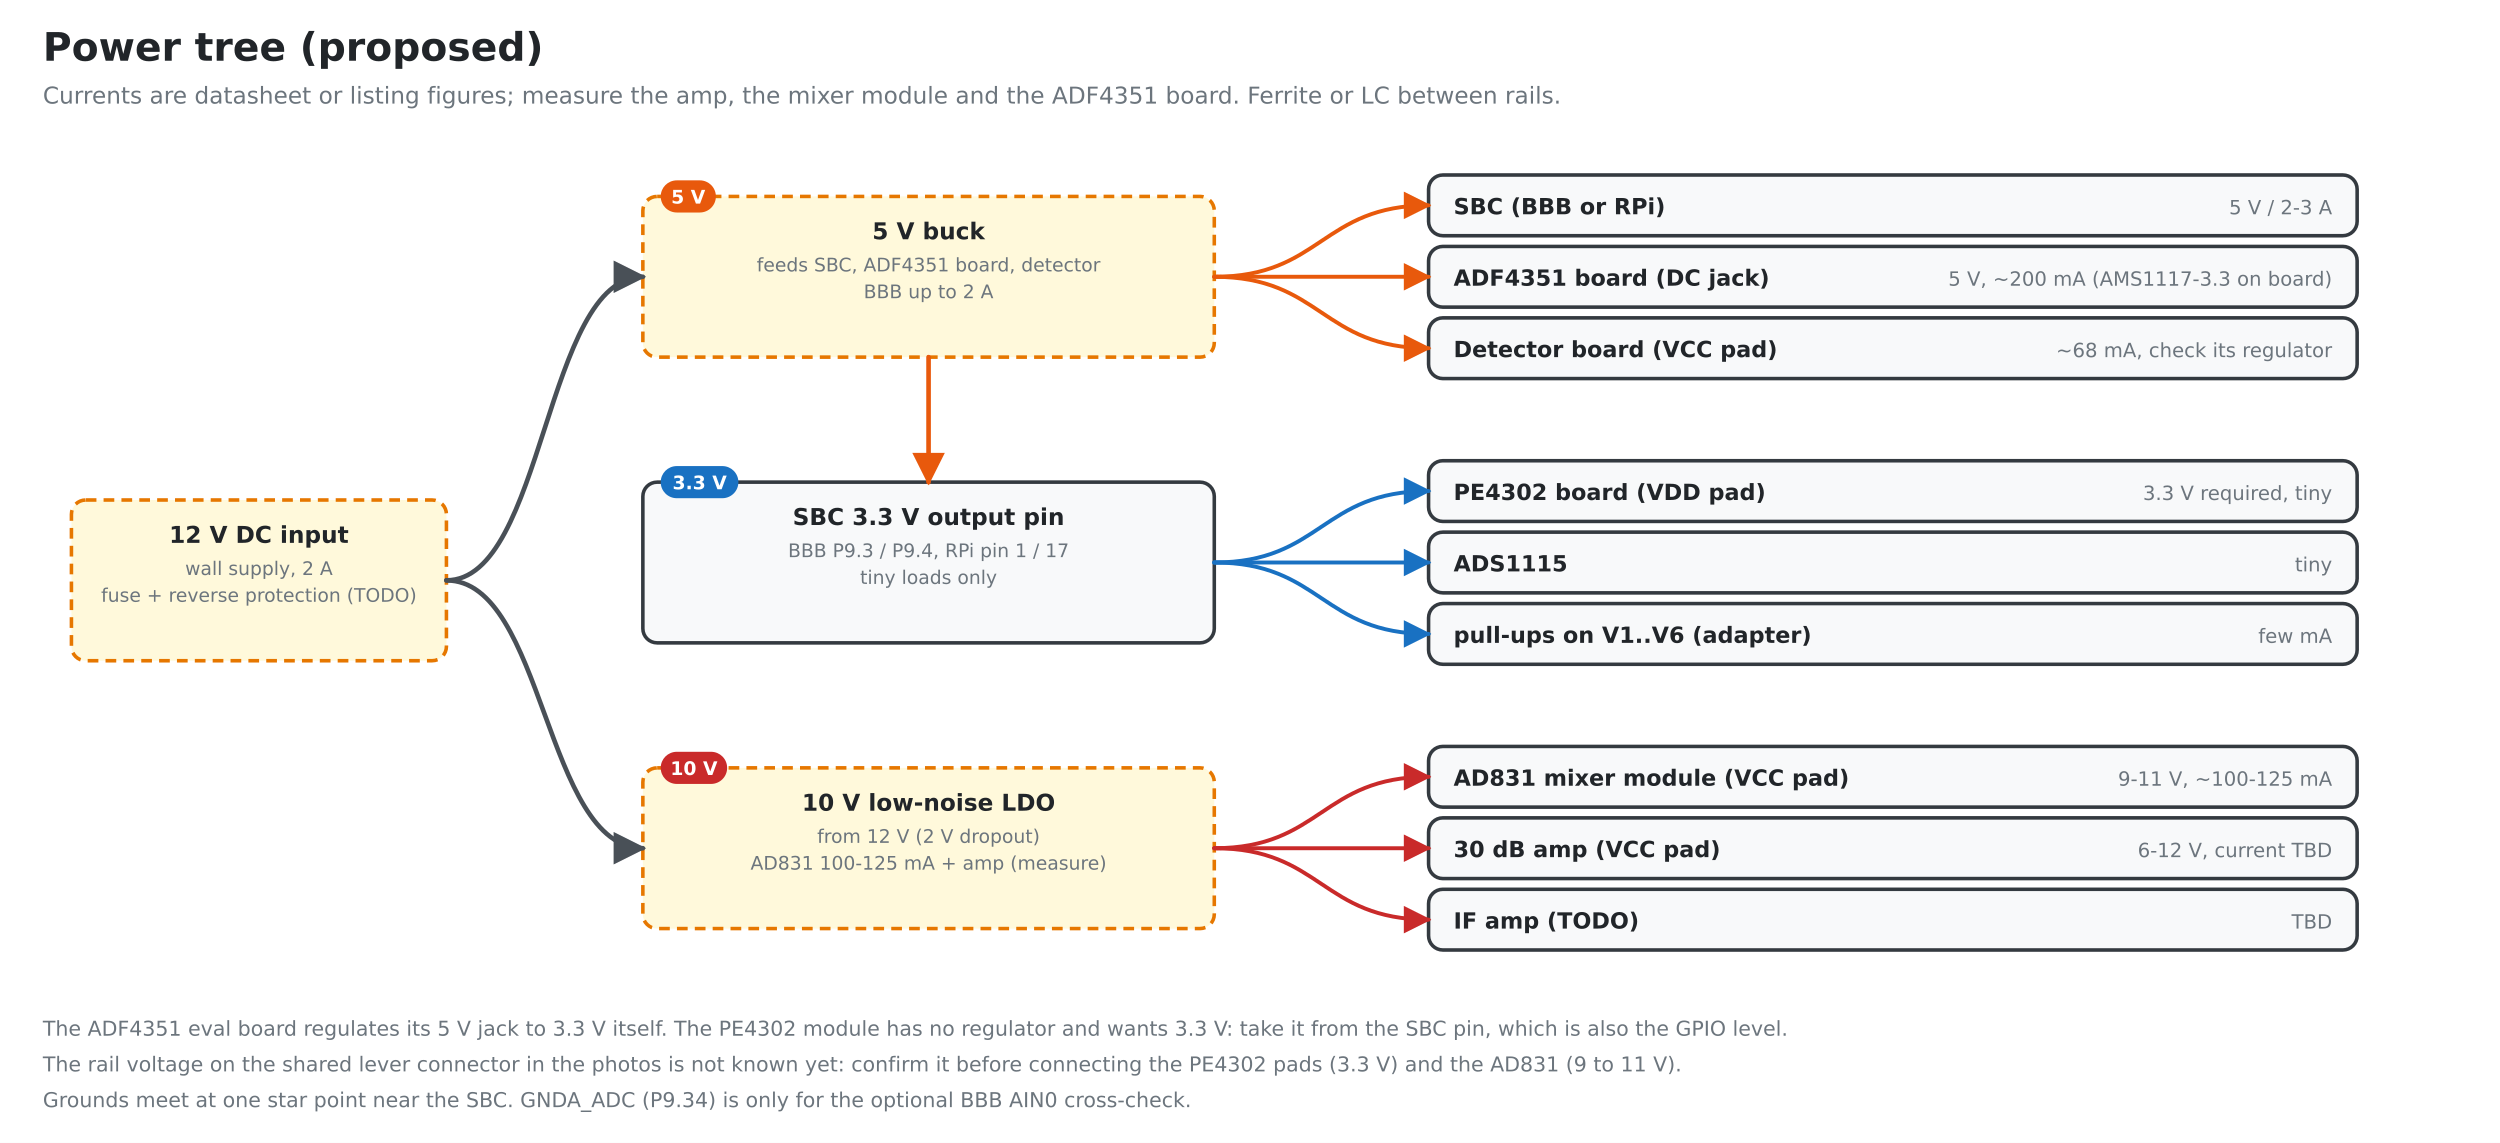
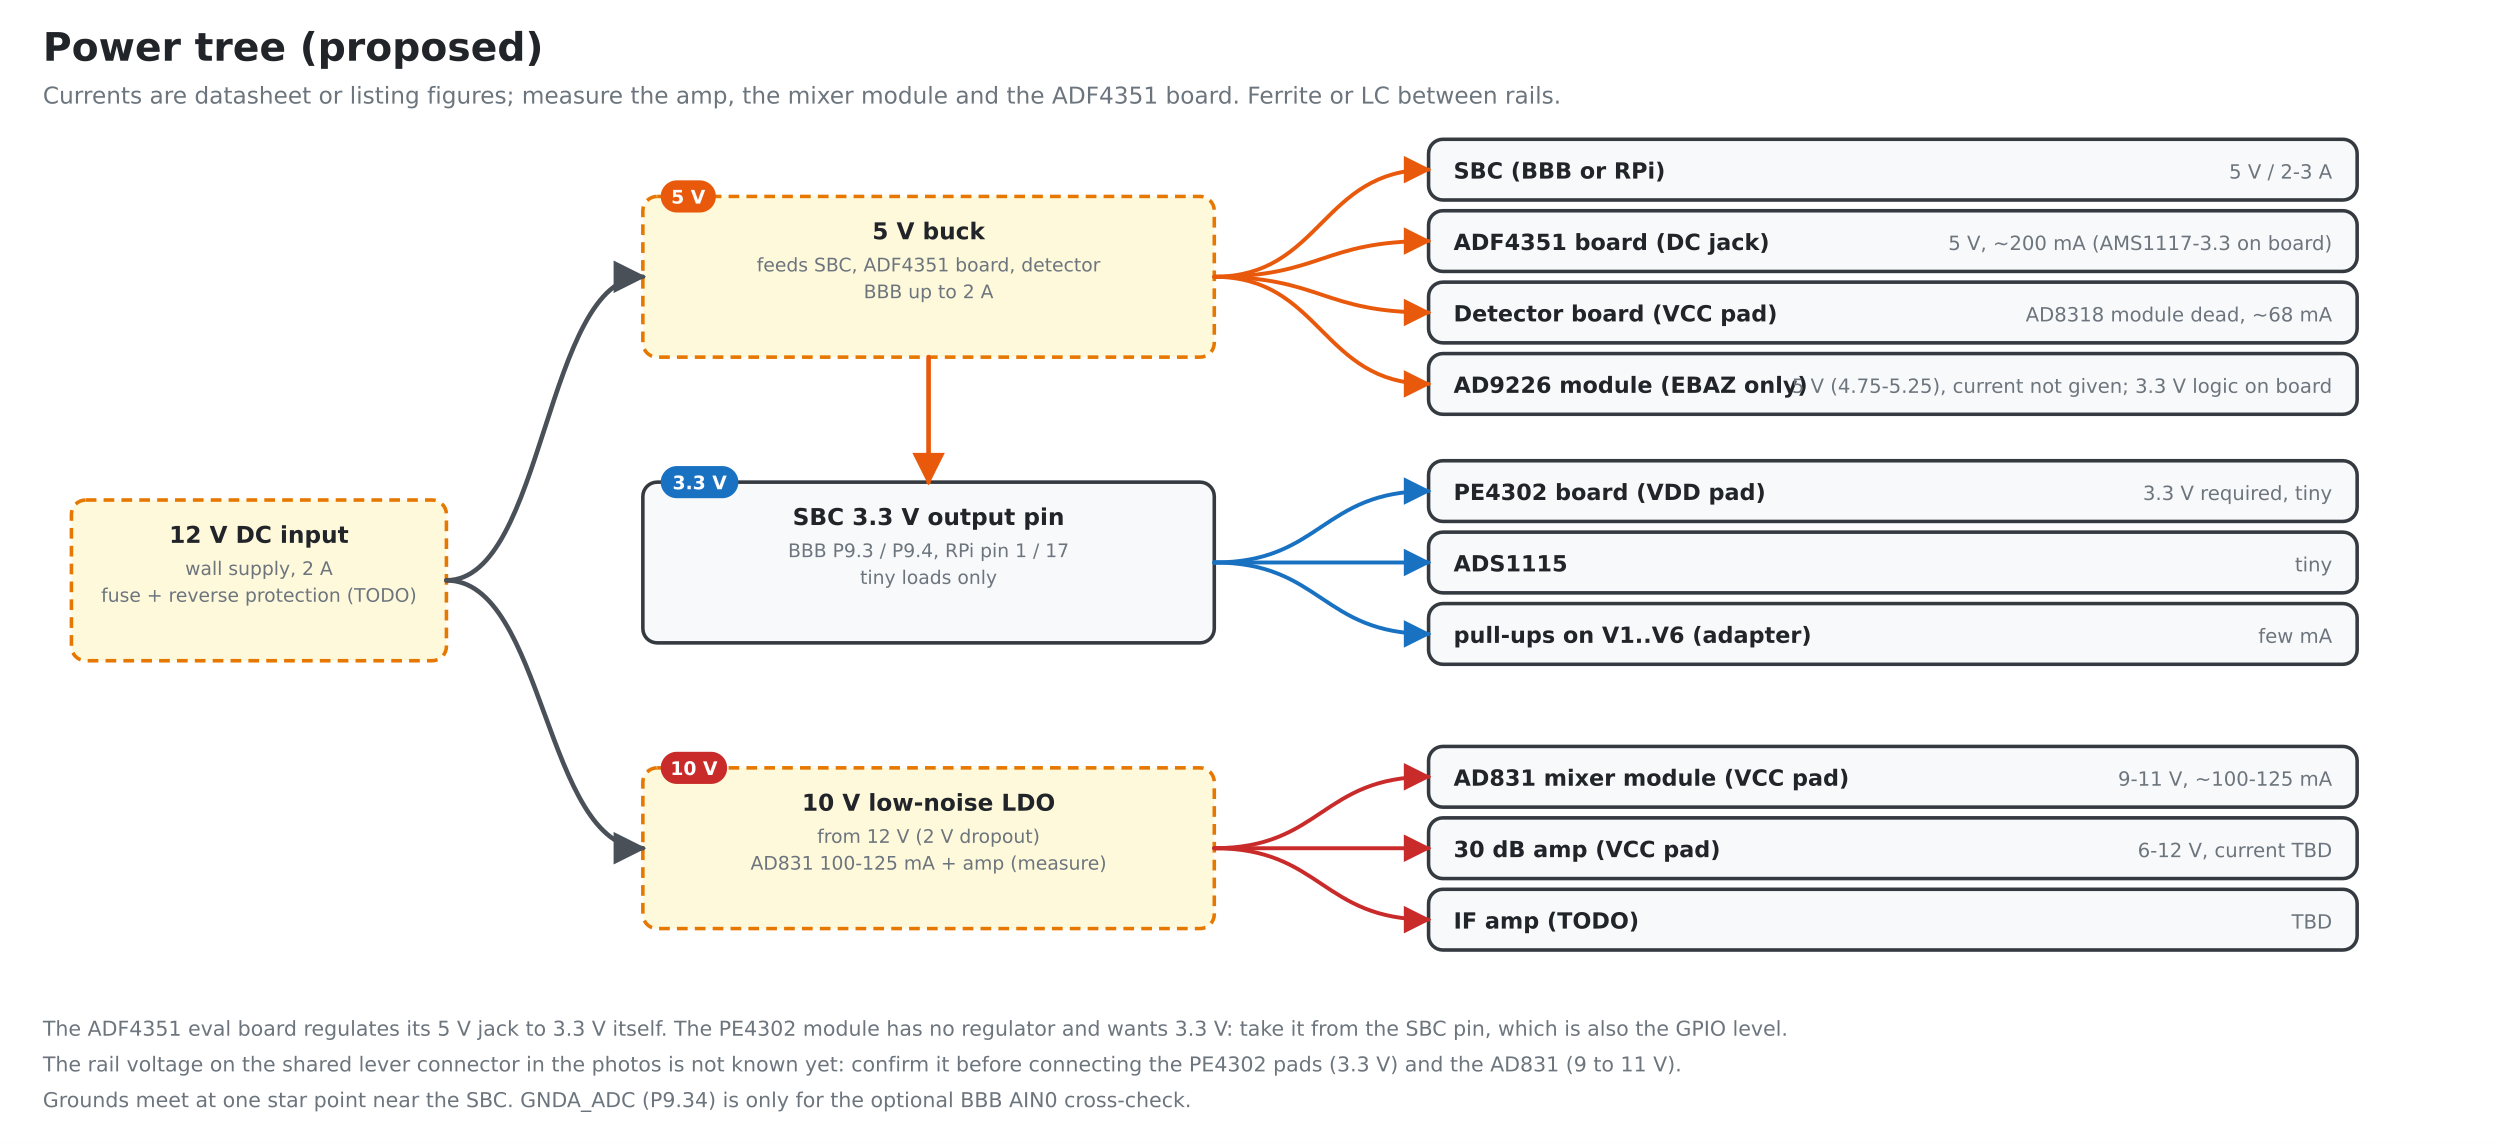
<svg xmlns="http://www.w3.org/2000/svg" width="1400" height="640" viewBox="0 0 1400 640">
  <defs>
    <marker id="a1971c2" viewBox="0 0 10 10" refX="9" refY="5" markerWidth="7" markerHeight="7" orient="auto-start-reverse">
      <path d="M0,0 L10,5 L0,10 z" fill="#1971c2" />
    </marker>
    <marker id="a495057" viewBox="0 0 10 10" refX="9" refY="5" markerWidth="7" markerHeight="7" orient="auto-start-reverse">
      <path d="M0,0 L10,5 L0,10 z" fill="#495057" />
    </marker>
    <marker id="ac92a2a" viewBox="0 0 10 10" refX="9" refY="5" markerWidth="7" markerHeight="7" orient="auto-start-reverse">
      <path d="M0,0 L10,5 L0,10 z" fill="#c92a2a" />
    </marker>
    <marker id="ae8590c" viewBox="0 0 10 10" refX="9" refY="5" markerWidth="7" markerHeight="7" orient="auto-start-reverse">
      <path d="M0,0 L10,5 L0,10 z" fill="#e8590c" />
    </marker>
  </defs>
  <rect x="0" y="0" width="1400" height="640" fill="#ffffff" />
  <text x="24.0" y="34.0" font-family="DejaVu Sans, Arial, Helvetica, sans-serif" font-size="22" text-anchor="start" font-weight="bold" fill="#212529">Power tree (proposed)</text>
  <text x="24.0" y="58.0" font-family="DejaVu Sans, Arial, Helvetica, sans-serif" font-size="13" text-anchor="start" font-weight="normal" fill="#6c757d">Currents are datasheet or listing figures; measure the amp, the mixer module and the ADF4351 board. Ferrite or LC between rails.</text>
  <rect x="40.0" y="280.0" width="210.0" height="90.0" rx="8" fill="#fff9db" stroke="#e67700" stroke-width="2" stroke-dasharray="6 4" />
  <text x="145.0" y="304.0" font-family="DejaVu Sans, Arial, Helvetica, sans-serif" font-size="13" text-anchor="middle" font-weight="bold" fill="#212529">12 V DC input</text>
  <text x="145.0" y="322.0" font-family="DejaVu Sans, Arial, Helvetica, sans-serif" font-size="10.5" text-anchor="middle" font-weight="normal" fill="#6c757d">wall supply, 2 A</text>
  <text x="145.0" y="337.0" font-family="DejaVu Sans, Arial, Helvetica, sans-serif" font-size="10.5" text-anchor="middle" font-weight="normal" fill="#6c757d">fuse + reverse protection (TODO)</text>
  <rect x="360.0" y="110.0" width="320.0" height="90.0" rx="8" fill="#fff9db" stroke="#e67700" stroke-width="2" stroke-dasharray="6 4" />
  <text x="520.0" y="134.0" font-family="DejaVu Sans, Arial, Helvetica, sans-serif" font-size="13" text-anchor="middle" font-weight="bold" fill="#212529">5 V buck</text>
  <text x="520.0" y="152.0" font-family="DejaVu Sans, Arial, Helvetica, sans-serif" font-size="10.5" text-anchor="middle" font-weight="normal" fill="#6c757d">feeds SBC, ADF4351 board, detector</text>
  <text x="520.0" y="167.0" font-family="DejaVu Sans, Arial, Helvetica, sans-serif" font-size="10.5" text-anchor="middle" font-weight="normal" fill="#6c757d">BBB up to 2 A</text>
  <rect x="370.0" y="101.0" width="30.9" height="18.0" rx="9" fill="#e8590c" stroke="none" stroke-width="1.5" />
  <text x="385.4" y="114.0" font-family="DejaVu Sans, Arial, Helvetica, sans-serif" font-size="10.5" text-anchor="middle" font-weight="bold" fill="#ffffff">5 V</text>
  <path d="M250.0,325.0 C305.0,325.0 305.0,155.0 360.0,155.0" fill="none" stroke="#495057" stroke-width="2.6" marker-end="url(#a495057)" stroke-linecap="round" stroke-linejoin="round" />
-   <rect x="800.0" y="98.0" width="520.0" height="34.0" rx="8" fill="#f8f9fa" stroke="#343a40" stroke-width="2" />
-   <text x="814.0" y="120.0" font-family="DejaVu Sans, Arial, Helvetica, sans-serif" font-size="12.5" text-anchor="start" font-weight="bold" fill="#212529">SBC (BBB or RPi)</text>
-   <text x="1306.0" y="120.0" font-family="DejaVu Sans, Arial, Helvetica, sans-serif" font-size="11" text-anchor="end" font-weight="normal" fill="#6c757d">5 V / 2-3 A</text>
-   <path d="M680.0,155.0 C740.0,155.0 740.0,115.0 800.0,115.0" fill="none" stroke="#e8590c" stroke-width="2.2" marker-end="url(#ae8590c)" stroke-linecap="round" stroke-linejoin="round" />
-   <rect x="800.0" y="138.0" width="520.0" height="34.0" rx="8" fill="#f8f9fa" stroke="#343a40" stroke-width="2" />
-   <text x="814.0" y="160.0" font-family="DejaVu Sans, Arial, Helvetica, sans-serif" font-size="12.5" text-anchor="start" font-weight="bold" fill="#212529">ADF4351 board (DC jack)</text>
-   <text x="1306.0" y="160.0" font-family="DejaVu Sans, Arial, Helvetica, sans-serif" font-size="11" text-anchor="end" font-weight="normal" fill="#6c757d">5 V, ~200 mA (AMS1117-3.3 on board)</text>
-   <path d="M680.0,155.0 C740.0,155.0 740.0,155.0 800.0,155.0" fill="none" stroke="#e8590c" stroke-width="2.2" marker-end="url(#ae8590c)" stroke-linecap="round" stroke-linejoin="round" />
-   <rect x="800.0" y="178.0" width="520.0" height="34.0" rx="8" fill="#f8f9fa" stroke="#343a40" stroke-width="2" />
-   <text x="814.0" y="200.0" font-family="DejaVu Sans, Arial, Helvetica, sans-serif" font-size="12.5" text-anchor="start" font-weight="bold" fill="#212529">Detector board (VCC pad)</text>
-   <text x="1306.0" y="200.0" font-family="DejaVu Sans, Arial, Helvetica, sans-serif" font-size="11" text-anchor="end" font-weight="normal" fill="#6c757d">~68 mA, check its regulator</text>
-   <path d="M680.0,155.0 C740.0,155.0 740.0,195.0 800.0,195.0" fill="none" stroke="#e8590c" stroke-width="2.2" marker-end="url(#ae8590c)" stroke-linecap="round" stroke-linejoin="round" />
+   <rect x="800.0" y="78.0" width="520.0" height="34.0" rx="8" fill="#f8f9fa" stroke="#343a40" stroke-width="2" />
+   <text x="814.0" y="100.0" font-family="DejaVu Sans, Arial, Helvetica, sans-serif" font-size="12.5" text-anchor="start" font-weight="bold" fill="#212529">SBC (BBB or RPi)</text>
+   <text x="1306.0" y="100.0" font-family="DejaVu Sans, Arial, Helvetica, sans-serif" font-size="11" text-anchor="end" font-weight="normal" fill="#6c757d">5 V / 2-3 A</text>
+   <path d="M680.0,155.0 C740.0,155.0 740.0,95.0 800.0,95.0" fill="none" stroke="#e8590c" stroke-width="2.2" marker-end="url(#ae8590c)" stroke-linecap="round" stroke-linejoin="round" />
+   <rect x="800.0" y="118.0" width="520.0" height="34.0" rx="8" fill="#f8f9fa" stroke="#343a40" stroke-width="2" />
+   <text x="814.0" y="140.0" font-family="DejaVu Sans, Arial, Helvetica, sans-serif" font-size="12.5" text-anchor="start" font-weight="bold" fill="#212529">ADF4351 board (DC jack)</text>
+   <text x="1306.0" y="140.0" font-family="DejaVu Sans, Arial, Helvetica, sans-serif" font-size="11" text-anchor="end" font-weight="normal" fill="#6c757d">5 V, ~200 mA (AMS1117-3.3 on board)</text>
+   <path d="M680.0,155.0 C740.0,155.0 740.0,135.0 800.0,135.0" fill="none" stroke="#e8590c" stroke-width="2.2" marker-end="url(#ae8590c)" stroke-linecap="round" stroke-linejoin="round" />
+   <rect x="800.0" y="158.0" width="520.0" height="34.0" rx="8" fill="#f8f9fa" stroke="#343a40" stroke-width="2" />
+   <text x="814.0" y="180.0" font-family="DejaVu Sans, Arial, Helvetica, sans-serif" font-size="12.5" text-anchor="start" font-weight="bold" fill="#212529">Detector board (VCC pad)</text>
+   <text x="1306.0" y="180.0" font-family="DejaVu Sans, Arial, Helvetica, sans-serif" font-size="11" text-anchor="end" font-weight="normal" fill="#6c757d">AD8318 module dead, ~68 mA</text>
+   <path d="M680.0,155.0 C740.0,155.0 740.0,175.0 800.0,175.0" fill="none" stroke="#e8590c" stroke-width="2.2" marker-end="url(#ae8590c)" stroke-linecap="round" stroke-linejoin="round" />
+   <rect x="800.0" y="198.0" width="520.0" height="34.0" rx="8" fill="#f8f9fa" stroke="#343a40" stroke-width="2" />
+   <text x="814.0" y="220.0" font-family="DejaVu Sans, Arial, Helvetica, sans-serif" font-size="12.5" text-anchor="start" font-weight="bold" fill="#212529">AD9226 module (EBAZ only)</text>
+   <text x="1306.0" y="220.0" font-family="DejaVu Sans, Arial, Helvetica, sans-serif" font-size="11" text-anchor="end" font-weight="normal" fill="#6c757d">5 V (4.75-5.25), current not given; 3.3 V logic on board</text>
+   <path d="M680.0,155.0 C740.0,155.0 740.0,215.0 800.0,215.0" fill="none" stroke="#e8590c" stroke-width="2.2" marker-end="url(#ae8590c)" stroke-linecap="round" stroke-linejoin="round" />
  <rect x="360.0" y="270.0" width="320.0" height="90.0" rx="8" fill="#f8f9fa" stroke="#343a40" stroke-width="2" />
  <text x="520.0" y="294.0" font-family="DejaVu Sans, Arial, Helvetica, sans-serif" font-size="13" text-anchor="middle" font-weight="bold" fill="#212529">SBC 3.3 V output pin</text>
  <text x="520.0" y="312.0" font-family="DejaVu Sans, Arial, Helvetica, sans-serif" font-size="10.5" text-anchor="middle" font-weight="normal" fill="#6c757d">BBB P9.3 / P9.4, RPi pin 1 / 17</text>
  <text x="520.0" y="327.0" font-family="DejaVu Sans, Arial, Helvetica, sans-serif" font-size="10.5" text-anchor="middle" font-weight="normal" fill="#6c757d">tiny loads only</text>
  <rect x="370.0" y="261.0" width="43.5" height="18.0" rx="9" fill="#1971c2" stroke="none" stroke-width="1.5" />
  <text x="391.8" y="274.0" font-family="DejaVu Sans, Arial, Helvetica, sans-serif" font-size="10.5" text-anchor="middle" font-weight="bold" fill="#ffffff">3.3 V</text>
  <path d="M520.0,200 L520.0,270" fill="none" stroke="#e8590c" stroke-width="2.6" marker-end="url(#ae8590c)" stroke-linecap="round" stroke-linejoin="round" />
  <rect x="800.0" y="258.0" width="520.0" height="34.0" rx="8" fill="#f8f9fa" stroke="#343a40" stroke-width="2" />
  <text x="814.0" y="280.0" font-family="DejaVu Sans, Arial, Helvetica, sans-serif" font-size="12.5" text-anchor="start" font-weight="bold" fill="#212529">PE4302 board (VDD pad)</text>
  <text x="1306.0" y="280.0" font-family="DejaVu Sans, Arial, Helvetica, sans-serif" font-size="11" text-anchor="end" font-weight="normal" fill="#6c757d">3.3 V required, tiny</text>
  <path d="M680.0,315.0 C740.0,315.0 740.0,275.0 800.0,275.0" fill="none" stroke="#1971c2" stroke-width="2.2" marker-end="url(#a1971c2)" stroke-linecap="round" stroke-linejoin="round" />
  <rect x="800.0" y="298.0" width="520.0" height="34.0" rx="8" fill="#f8f9fa" stroke="#343a40" stroke-width="2" />
  <text x="814.0" y="320.0" font-family="DejaVu Sans, Arial, Helvetica, sans-serif" font-size="12.5" text-anchor="start" font-weight="bold" fill="#212529">ADS1115</text>
  <text x="1306.0" y="320.0" font-family="DejaVu Sans, Arial, Helvetica, sans-serif" font-size="11" text-anchor="end" font-weight="normal" fill="#6c757d">tiny</text>
  <path d="M680.0,315.0 C740.0,315.0 740.0,315.0 800.0,315.0" fill="none" stroke="#1971c2" stroke-width="2.2" marker-end="url(#a1971c2)" stroke-linecap="round" stroke-linejoin="round" />
  <rect x="800.0" y="338.0" width="520.0" height="34.0" rx="8" fill="#f8f9fa" stroke="#343a40" stroke-width="2" />
  <text x="814.0" y="360.0" font-family="DejaVu Sans, Arial, Helvetica, sans-serif" font-size="12.5" text-anchor="start" font-weight="bold" fill="#212529">pull-ups on V1..V6 (adapter)</text>
  <text x="1306.0" y="360.0" font-family="DejaVu Sans, Arial, Helvetica, sans-serif" font-size="11" text-anchor="end" font-weight="normal" fill="#6c757d">few mA</text>
  <path d="M680.0,315.0 C740.0,315.0 740.0,355.0 800.0,355.0" fill="none" stroke="#1971c2" stroke-width="2.2" marker-end="url(#a1971c2)" stroke-linecap="round" stroke-linejoin="round" />
  <rect x="360.0" y="430.0" width="320.0" height="90.0" rx="8" fill="#fff9db" stroke="#e67700" stroke-width="2" stroke-dasharray="6 4" />
  <text x="520.0" y="454.0" font-family="DejaVu Sans, Arial, Helvetica, sans-serif" font-size="13" text-anchor="middle" font-weight="bold" fill="#212529">10 V low-noise LDO</text>
  <text x="520.0" y="472.0" font-family="DejaVu Sans, Arial, Helvetica, sans-serif" font-size="10.5" text-anchor="middle" font-weight="normal" fill="#6c757d">from 12 V (2 V dropout)</text>
  <text x="520.0" y="487.0" font-family="DejaVu Sans, Arial, Helvetica, sans-serif" font-size="10.5" text-anchor="middle" font-weight="normal" fill="#6c757d">AD831 100-125 mA + amp (measure)</text>
  <rect x="370.0" y="421.0" width="37.2" height="18.0" rx="9" fill="#c92a2a" stroke="none" stroke-width="1.5" />
  <text x="388.6" y="434.0" font-family="DejaVu Sans, Arial, Helvetica, sans-serif" font-size="10.5" text-anchor="middle" font-weight="bold" fill="#ffffff">10 V</text>
  <path d="M250.0,325.0 C305.0,325.0 305.0,475.0 360.0,475.0" fill="none" stroke="#495057" stroke-width="2.6" marker-end="url(#a495057)" stroke-linecap="round" stroke-linejoin="round" />
  <rect x="800.0" y="418.0" width="520.0" height="34.0" rx="8" fill="#f8f9fa" stroke="#343a40" stroke-width="2" />
  <text x="814.0" y="440.0" font-family="DejaVu Sans, Arial, Helvetica, sans-serif" font-size="12.5" text-anchor="start" font-weight="bold" fill="#212529">AD831 mixer module (VCC pad)</text>
  <text x="1306.0" y="440.0" font-family="DejaVu Sans, Arial, Helvetica, sans-serif" font-size="11" text-anchor="end" font-weight="normal" fill="#6c757d">9-11 V, ~100-125 mA</text>
  <path d="M680.0,475.0 C740.0,475.0 740.0,435.0 800.0,435.0" fill="none" stroke="#c92a2a" stroke-width="2.2" marker-end="url(#ac92a2a)" stroke-linecap="round" stroke-linejoin="round" />
  <rect x="800.0" y="458.0" width="520.0" height="34.0" rx="8" fill="#f8f9fa" stroke="#343a40" stroke-width="2" />
  <text x="814.0" y="480.0" font-family="DejaVu Sans, Arial, Helvetica, sans-serif" font-size="12.5" text-anchor="start" font-weight="bold" fill="#212529">30 dB amp (VCC pad)</text>
  <text x="1306.0" y="480.0" font-family="DejaVu Sans, Arial, Helvetica, sans-serif" font-size="11" text-anchor="end" font-weight="normal" fill="#6c757d">6-12 V, current TBD</text>
  <path d="M680.0,475.0 C740.0,475.0 740.0,475.0 800.0,475.0" fill="none" stroke="#c92a2a" stroke-width="2.2" marker-end="url(#ac92a2a)" stroke-linecap="round" stroke-linejoin="round" />
  <rect x="800.0" y="498.0" width="520.0" height="34.0" rx="8" fill="#f8f9fa" stroke="#343a40" stroke-width="2" />
  <text x="814.0" y="520.0" font-family="DejaVu Sans, Arial, Helvetica, sans-serif" font-size="12.5" text-anchor="start" font-weight="bold" fill="#212529">IF amp (TODO)</text>
  <text x="1306.0" y="520.0" font-family="DejaVu Sans, Arial, Helvetica, sans-serif" font-size="11" text-anchor="end" font-weight="normal" fill="#6c757d">TBD</text>
  <path d="M680.0,475.0 C740.0,475.0 740.0,515.0 800.0,515.0" fill="none" stroke="#c92a2a" stroke-width="2.2" marker-end="url(#ac92a2a)" stroke-linecap="round" stroke-linejoin="round" />
  <text x="24.0" y="580.0" font-family="DejaVu Sans, Arial, Helvetica, sans-serif" font-size="11.5" text-anchor="start" font-weight="normal" fill="#6c757d">The ADF4351 eval board regulates its 5 V jack to 3.3 V itself. The PE4302 module has no regulator and wants 3.3 V: take it from the SBC pin, which is also the GPIO level.</text>
  <text x="24.0" y="600.0" font-family="DejaVu Sans, Arial, Helvetica, sans-serif" font-size="11.5" text-anchor="start" font-weight="normal" fill="#6c757d">The rail voltage on the shared lever connector in the photos is not known yet: confirm it before connecting the PE4302 pads (3.3 V) and the AD831 (9 to 11 V).</text>
  <text x="24.0" y="620.0" font-family="DejaVu Sans, Arial, Helvetica, sans-serif" font-size="11.5" text-anchor="start" font-weight="normal" fill="#6c757d">Grounds meet at one star point near the SBC. GNDA_ADC (P9.34) is only for the optional BBB AIN0 cross-check.</text>
</svg>
